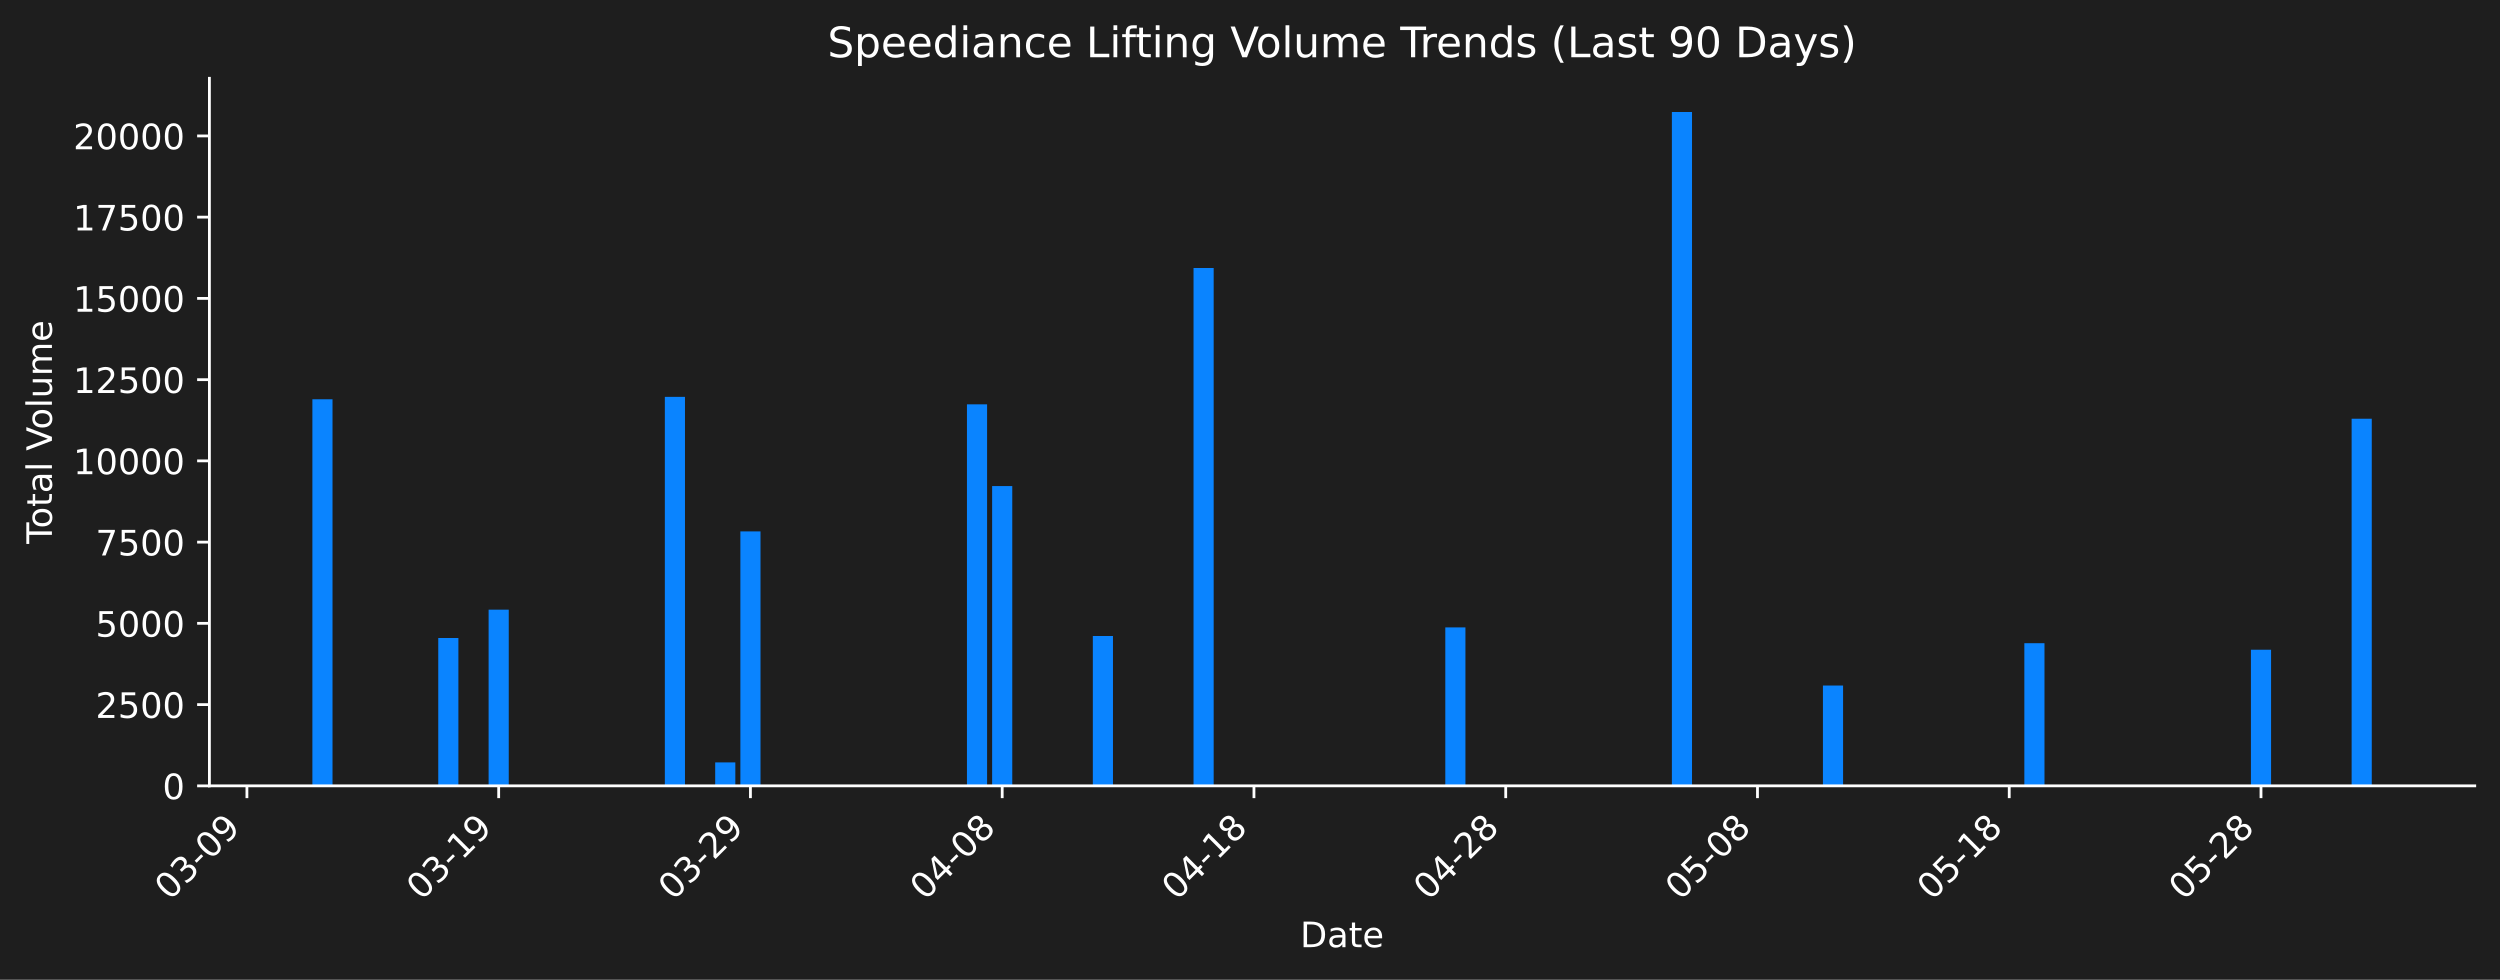
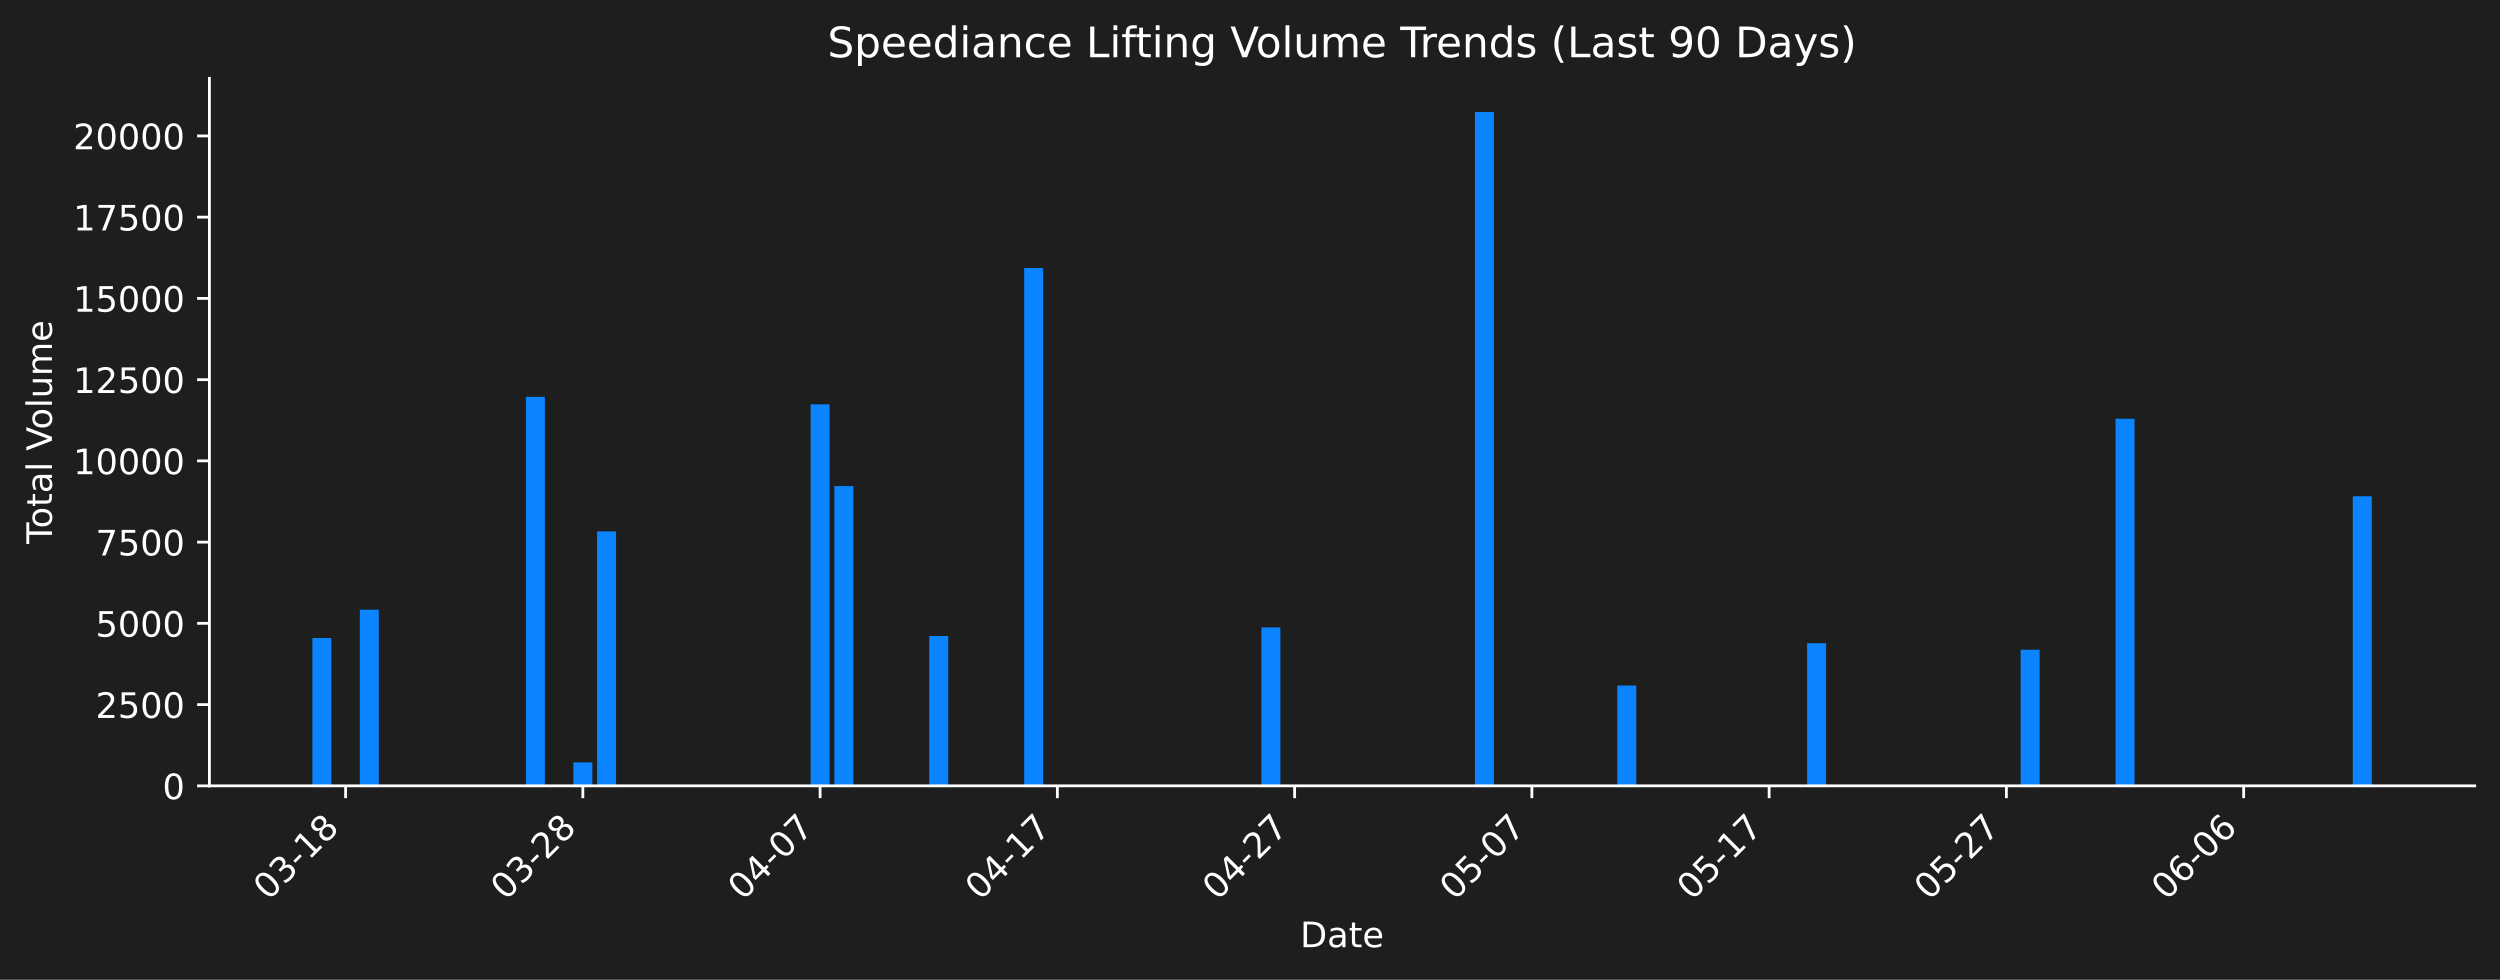
<svg xmlns="http://www.w3.org/2000/svg" xmlns:xlink="http://www.w3.org/1999/xlink" width="712.621pt" height="279.271pt" viewBox="0 0 712.621 279.271" version="1.1">
  <defs>
    <style type="text/css">*{stroke-linejoin: round; stroke-linecap: butt}</style>
  </defs>
  <g id="figure_1">
    <g id="patch_1">
      <path d="M 0 279.271  L 712.621 279.271  L 712.621 0  L 0 0  z " style="fill: #1e1e1e" />
    </g>
    <g id="axes_1">
      <g id="patch_2">
        <path d="M 59.691 224.002  L 705.421 224.002  L 705.421 22.318  L 59.691 22.318  L 59.691 224.002  z " style="fill: none" />
      </g>
      <g id="patch_3">
-         <path d="M 89.042 224.002  L 94.783 224.002  L 94.783 113.801  L 89.042 113.801  z " clip-path="url(#p761b91a34f)" style="fill: #0a84ff" />
+         <path d="M 89.042 224.002  L 94.452 224.002  L 94.452 181.856  L 89.042 181.856  z " clip-path="url(#pe06ce2c1d7)" style="fill: #0a84ff" />
      </g>
      <g id="patch_4">
-         <path d="M 124.924 224.002  L 130.665 224.002  L 130.665 181.856  L 124.924 181.856  z " clip-path="url(#p761b91a34f)" style="fill: #0a84ff" />
+         <path d="M 102.568 224.002  L 107.978 224.002  L 107.978 173.788  L 102.568 173.788  z " clip-path="url(#pe06ce2c1d7)" style="fill: #0a84ff" />
      </g>
      <g id="patch_5">
-         <path d="M 139.277 224.002  L 145.018 224.002  L 145.018 173.788  L 139.277 173.788  z " clip-path="url(#p761b91a34f)" style="fill: #0a84ff" />
+         <path d="M 149.909 224.002  L 155.319 224.002  L 155.319 113.125  L 149.909 113.125  z " clip-path="url(#pe06ce2c1d7)" style="fill: #0a84ff" />
      </g>
      <g id="patch_6">
-         <path d="M 189.511 224.002  L 195.252 224.002  L 195.252 113.125  L 189.511 113.125  z " clip-path="url(#p761b91a34f)" style="fill: #0a84ff" />
+         <path d="M 163.435 224.002  L 168.845 224.002  L 168.845 217.314  L 163.435 217.314  z " clip-path="url(#pe06ce2c1d7)" style="fill: #0a84ff" />
      </g>
      <g id="patch_7">
-         <path d="M 203.864 224.002  L 209.605 224.002  L 209.605 217.314  L 203.864 217.314  z " clip-path="url(#p761b91a34f)" style="fill: #0a84ff" />
+         <path d="M 170.198 224.002  L 175.608 224.002  L 175.608 151.474  L 170.198 151.474  z " clip-path="url(#pe06ce2c1d7)" style="fill: #0a84ff" />
      </g>
      <g id="patch_8">
-         <path d="M 211.04 224.002  L 216.781 224.002  L 216.781 151.474  L 211.04 151.474  z " clip-path="url(#p761b91a34f)" style="fill: #0a84ff" />
+         <path d="M 231.065 224.002  L 236.475 224.002  L 236.475 115.247  L 231.065 115.247  z " clip-path="url(#pe06ce2c1d7)" style="fill: #0a84ff" />
      </g>
      <g id="patch_9">
-         <path d="M 275.628 224.002  L 281.369 224.002  L 281.369 115.247  L 275.628 115.247  z " clip-path="url(#p761b91a34f)" style="fill: #0a84ff" />
+         <path d="M 237.828 224.002  L 243.238 224.002  L 243.238 138.561  L 237.828 138.561  z " clip-path="url(#pe06ce2c1d7)" style="fill: #0a84ff" />
      </g>
      <g id="patch_10">
-         <path d="M 282.804 224.002  L 288.545 224.002  L 288.545 138.561  L 282.804 138.561  z " clip-path="url(#p761b91a34f)" style="fill: #0a84ff" />
+         <path d="M 264.88 224.002  L 270.29 224.002  L 270.29 181.3  L 264.88 181.3  z " clip-path="url(#pe06ce2c1d7)" style="fill: #0a84ff" />
      </g>
      <g id="patch_11">
-         <path d="M 311.51 224.002  L 317.251 224.002  L 317.251 181.3  L 311.51 181.3  z " clip-path="url(#p761b91a34f)" style="fill: #0a84ff" />
+         <path d="M 291.932 224.002  L 297.342 224.002  L 297.342 76.398  L 291.932 76.398  z " clip-path="url(#pe06ce2c1d7)" style="fill: #0a84ff" />
      </g>
      <g id="patch_12">
-         <path d="M 340.215 224.002  L 345.956 224.002  L 345.956 76.398  L 340.215 76.398  z " clip-path="url(#p761b91a34f)" style="fill: #0a84ff" />
+         <path d="M 359.561 224.002  L 364.972 224.002  L 364.972 178.832  L 359.561 178.832  z " clip-path="url(#pe06ce2c1d7)" style="fill: #0a84ff" />
      </g>
      <g id="patch_13">
-         <path d="M 411.979 224.002  L 417.72 224.002  L 417.72 178.832  L 411.979 178.832  z " clip-path="url(#p761b91a34f)" style="fill: #0a84ff" />
+         <path d="M 373.087 224.002  L 378.498 224.002  L 378.498 224.002  L 373.087 224.002  z " clip-path="url(#pe06ce2c1d7)" style="fill: #0a84ff" />
      </g>
      <g id="patch_14">
-         <path d="M 426.331 224.002  L 432.073 224.002  L 432.073 224.002  L 426.331 224.002  z " clip-path="url(#p761b91a34f)" style="fill: #0a84ff" />
+         <path d="M 420.428 224.002  L 425.839 224.002  L 425.839 31.922  L 420.428 31.922  z " clip-path="url(#pe06ce2c1d7)" style="fill: #0a84ff" />
      </g>
      <g id="patch_15">
-         <path d="M 476.566 224.002  L 482.307 224.002  L 482.307 31.922  L 476.566 31.922  z " clip-path="url(#p761b91a34f)" style="fill: #0a84ff" />
+         <path d="M 461.006 224.002  L 466.417 224.002  L 466.417 195.408  L 461.006 195.408  z " clip-path="url(#pe06ce2c1d7)" style="fill: #0a84ff" />
      </g>
      <g id="patch_16">
-         <path d="M 519.624 224.002  L 525.365 224.002  L 525.365 195.408  L 519.624 195.408  z " clip-path="url(#p761b91a34f)" style="fill: #0a84ff" />
+         <path d="M 515.11 224.002  L 520.521 224.002  L 520.521 183.343  L 515.11 183.343  z " clip-path="url(#pe06ce2c1d7)" style="fill: #0a84ff" />
      </g>
      <g id="patch_17">
-         <path d="M 577.035 224.002  L 582.776 224.002  L 582.776 183.343  L 577.035 183.343  z " clip-path="url(#p761b91a34f)" style="fill: #0a84ff" />
+         <path d="M 575.977 224.002  L 581.387 224.002  L 581.387 185.209  L 575.977 185.209  z " clip-path="url(#pe06ce2c1d7)" style="fill: #0a84ff" />
      </g>
      <g id="patch_18">
-         <path d="M 641.623 224.002  L 647.364 224.002  L 647.364 185.209  L 641.623 185.209  z " clip-path="url(#p761b91a34f)" style="fill: #0a84ff" />
+         <path d="M 603.029 224.002  L 608.439 224.002  L 608.439 119.359  L 603.029 119.359  z " clip-path="url(#pe06ce2c1d7)" style="fill: #0a84ff" />
      </g>
      <g id="patch_19">
-         <path d="M 670.328 224.002  L 676.069 224.002  L 676.069 119.359  L 670.328 119.359  z " clip-path="url(#p761b91a34f)" style="fill: #0a84ff" />
+         <path d="M 670.659 224.002  L 676.069 224.002  L 676.069 141.465  L 670.659 141.465  z " clip-path="url(#pe06ce2c1d7)" style="fill: #0a84ff" />
      </g>
      <g id="matplotlib.axis_1">
        <g id="xtick_1">
          <g id="line2d_1">
            <defs>
-               <path id="mb09eae7012" d="M 0 0  L 0 3.5  " style="stroke: #ffffff; stroke-width: 0.8" />
+               <path id="m38451120e4" d="M 0 0  L 0 3.5  " style="stroke: #ffffff; stroke-width: 0.8" />
            </defs>
            <g>
-               <use xlink:href="#mb09eae7012" x="70.383" y="224.002" style="fill: #ffffff; stroke: #ffffff; stroke-width: 0.8" />
+               <use xlink:href="#m38451120e4" x="98.51" y="224.002" style="fill: #ffffff; stroke: #ffffff; stroke-width: 0.8" />
            </g>
          </g>
          <g id="text_1">
-             <g style="fill: #ffffff" transform="translate(48.36588 256.9221) rotate(-45) scale(0.1 -0.1)">
+             <g style="fill: #ffffff" transform="translate(76.49263 256.9221) rotate(-45) scale(0.1 -0.1)">
              <defs>
                <path id="DejaVuSans-30" d="M 2034 4250  Q 1547 4250 1301 3770  Q 1056 3291 1056 2328  Q 1056 1369 1301 889  Q 1547 409 2034 409  Q 2525 409 2770 889  Q 3016 1369 3016 2328  Q 3016 3291 2770 3770  Q 2525 4250 2034 4250  z M 2034 4750  Q 2819 4750 3233 4129  Q 3647 3509 3647 2328  Q 3647 1150 3233 529  Q 2819 -91 2034 -91  Q 1250 -91 836 529  Q 422 1150 422 2328  Q 422 3509 836 4129  Q 1250 4750 2034 4750  z " transform="scale(0.015625)" />
                <path id="DejaVuSans-33" d="M 2597 2516  Q 3050 2419 3304 2112  Q 3559 1806 3559 1356  Q 3559 666 3084 287  Q 2609 -91 1734 -91  Q 1441 -91 1130 -33  Q 819 25 488 141  L 488 750  Q 750 597 1062 519  Q 1375 441 1716 441  Q 2309 441 2620 675  Q 2931 909 2931 1356  Q 2931 1769 2642 2001  Q 2353 2234 1838 2234  L 1294 2234  L 1294 2753  L 1863 2753  Q 2328 2753 2575 2939  Q 2822 3125 2822 3475  Q 2822 3834 2567 4026  Q 2313 4219 1838 4219  Q 1578 4219 1281 4162  Q 984 4106 628 3988  L 628 4550  Q 988 4650 1302 4700  Q 1616 4750 1894 4750  Q 2613 4750 3031 4423  Q 3450 4097 3450 3541  Q 3450 3153 3228 2886  Q 3006 2619 2597 2516  z " transform="scale(0.015625)" />
                <path id="DejaVuSans-2d" d="M 313 2009  L 1997 2009  L 1997 1497  L 313 1497  L 313 2009  z " transform="scale(0.015625)" />
-                 <path id="DejaVuSans-39" d="M 703 97  L 703 672  Q 941 559 1184 500  Q 1428 441 1663 441  Q 2288 441 2617 861  Q 2947 1281 2994 2138  Q 2813 1869 2534 1725  Q 2256 1581 1919 1581  Q 1219 1581 811 2004  Q 403 2428 403 3163  Q 403 3881 828 4315  Q 1253 4750 1959 4750  Q 2769 4750 3195 4129  Q 3622 3509 3622 2328  Q 3622 1225 3098 567  Q 2575 -91 1691 -91  Q 1453 -91 1209 -44  Q 966 3 703 97  z M 1959 2075  Q 2384 2075 2632 2365  Q 2881 2656 2881 3163  Q 2881 3666 2632 3958  Q 2384 4250 1959 4250  Q 1534 4250 1286 3958  Q 1038 3666 1038 3163  Q 1038 2656 1286 2365  Q 1534 2075 1959 2075  z " transform="scale(0.015625)" />
+                 <path id="DejaVuSans-31" d="M 794 531  L 1825 531  L 1825 4091  L 703 3866  L 703 4441  L 1819 4666  L 2450 4666  L 2450 531  L 3481 531  L 3481 0  L 794 0  L 794 531  z " transform="scale(0.015625)" />
+                 <path id="DejaVuSans-38" d="M 2034 2216  Q 1584 2216 1326 1975  Q 1069 1734 1069 1313  Q 1069 891 1326 650  Q 1584 409 2034 409  Q 2484 409 2743 651  Q 3003 894 3003 1313  Q 3003 1734 2745 1975  Q 2488 2216 2034 2216  z M 1403 2484  Q 997 2584 770 2862  Q 544 3141 544 3541  Q 544 4100 942 4425  Q 1341 4750 2034 4750  Q 2731 4750 3128 4425  Q 3525 4100 3525 3541  Q 3525 3141 3298 2862  Q 3072 2584 2669 2484  Q 3125 2378 3379 2068  Q 3634 1759 3634 1313  Q 3634 634 3220 271  Q 2806 -91 2034 -91  Q 1263 -91 848 271  Q 434 634 434 1313  Q 434 1759 690 2068  Q 947 2378 1403 2484  z M 1172 3481  Q 1172 3119 1398 2916  Q 1625 2713 2034 2713  Q 2441 2713 2670 2916  Q 2900 3119 2900 3481  Q 2900 3844 2670 4047  Q 2441 4250 2034 4250  Q 1625 4250 1398 4047  Q 1172 3844 1172 3481  z " transform="scale(0.015625)" />
              </defs>
              <use xlink:href="#DejaVuSans-30" />
              <use xlink:href="#DejaVuSans-33" transform="translate(63.62305 0)" />
              <use xlink:href="#DejaVuSans-2d" transform="translate(127.2461 0)" />
-               <use xlink:href="#DejaVuSans-30" transform="translate(163.3301 0)" />
-               <use xlink:href="#DejaVuSans-39" transform="translate(226.9531 0)" />
+               <use xlink:href="#DejaVuSans-31" transform="translate(163.3301 0)" />
+               <use xlink:href="#DejaVuSans-38" transform="translate(226.9531 0)" />
            </g>
          </g>
        </g>
        <g id="xtick_2">
          <g id="line2d_2">
            <g>
-               <use xlink:href="#mb09eae7012" x="142.147" y="224.002" style="fill: #ffffff; stroke: #ffffff; stroke-width: 0.8" />
+               <use xlink:href="#m38451120e4" x="166.14" y="224.002" style="fill: #ffffff; stroke: #ffffff; stroke-width: 0.8" />
            </g>
          </g>
          <g id="text_2">
-             <g style="fill: #ffffff" transform="translate(120.1296 256.9221) rotate(-45) scale(0.1 -0.1)">
-               <defs>
-                 <path id="DejaVuSans-31" d="M 794 531  L 1825 531  L 1825 4091  L 703 3866  L 703 4441  L 1819 4666  L 2450 4666  L 2450 531  L 3481 531  L 3481 0  L 794 0  L 794 531  z " transform="scale(0.015625)" />
-               </defs>
-               <use xlink:href="#DejaVuSans-30" />
-               <use xlink:href="#DejaVuSans-33" transform="translate(63.62305 0)" />
-               <use xlink:href="#DejaVuSans-2d" transform="translate(127.2461 0)" />
-               <use xlink:href="#DejaVuSans-31" transform="translate(163.3301 0)" />
-               <use xlink:href="#DejaVuSans-39" transform="translate(226.9531 0)" />
-             </g>
-           </g>
-         </g>
-         <g id="xtick_3">
-           <g id="line2d_3">
-             <g>
-               <use xlink:href="#mb09eae7012" x="213.911" y="224.002" style="fill: #ffffff; stroke: #ffffff; stroke-width: 0.8" />
-             </g>
-           </g>
-           <g id="text_3">
-             <g style="fill: #ffffff" transform="translate(191.8933 256.9221) rotate(-45) scale(0.1 -0.1)">
+             <g style="fill: #ffffff" transform="translate(144.1225 256.9221) rotate(-45) scale(0.1 -0.1)">
              <defs>
                <path id="DejaVuSans-32" d="M 1228 531  L 3431 531  L 3431 0  L 469 0  L 469 531  Q 828 903 1448 1529  Q 2069 2156 2228 2338  Q 2531 2678 2651 2914  Q 2772 3150 2772 3378  Q 2772 3750 2511 3984  Q 2250 4219 1831 4219  Q 1534 4219 1204 4116  Q 875 4013 500 3803  L 500 4441  Q 881 4594 1212 4672  Q 1544 4750 1819 4750  Q 2544 4750 2975 4387  Q 3406 4025 3406 3419  Q 3406 3131 3298 2873  Q 3191 2616 2906 2266  Q 2828 2175 2409 1742  Q 1991 1309 1228 531  z " transform="scale(0.015625)" />
              </defs>
              <use xlink:href="#DejaVuSans-30" />
              <use xlink:href="#DejaVuSans-33" transform="translate(63.62305 0)" />
              <use xlink:href="#DejaVuSans-2d" transform="translate(127.2461 0)" />
              <use xlink:href="#DejaVuSans-32" transform="translate(163.3301 0)" />
-               <use xlink:href="#DejaVuSans-39" transform="translate(226.9531 0)" />
+               <use xlink:href="#DejaVuSans-38" transform="translate(226.9531 0)" />
+             </g>
+           </g>
+         </g>
+         <g id="xtick_3">
+           <g id="line2d_3">
+             <g>
+               <use xlink:href="#m38451120e4" x="233.77" y="224.002" style="fill: #ffffff; stroke: #ffffff; stroke-width: 0.8" />
+             </g>
+           </g>
+           <g id="text_3">
+             <g style="fill: #ffffff" transform="translate(211.7524 256.9221) rotate(-45) scale(0.1 -0.1)">
+               <defs>
+                 <path id="DejaVuSans-34" d="M 2419 4116  L 825 1625  L 2419 1625  L 2419 4116  z M 2253 4666  L 3047 4666  L 3047 1625  L 3713 1625  L 3713 1100  L 3047 1100  L 3047 0  L 2419 0  L 2419 1100  L 313 1100  L 313 1709  L 2253 4666  z " transform="scale(0.015625)" />
+                 <path id="DejaVuSans-37" d="M 525 4666  L 3525 4666  L 3525 4397  L 1831 0  L 1172 0  L 2766 4134  L 525 4134  L 525 4666  z " transform="scale(0.015625)" />
+               </defs>
+               <use xlink:href="#DejaVuSans-30" />
+               <use xlink:href="#DejaVuSans-34" transform="translate(63.62305 0)" />
+               <use xlink:href="#DejaVuSans-2d" transform="translate(127.2461 0)" />
+               <use xlink:href="#DejaVuSans-30" transform="translate(163.3301 0)" />
+               <use xlink:href="#DejaVuSans-37" transform="translate(226.9531 0)" />
            </g>
          </g>
        </g>
        <g id="xtick_4">
          <g id="line2d_4">
            <g>
-               <use xlink:href="#mb09eae7012" x="285.675" y="224.002" style="fill: #ffffff; stroke: #ffffff; stroke-width: 0.8" />
+               <use xlink:href="#m38451120e4" x="301.4" y="224.002" style="fill: #ffffff; stroke: #ffffff; stroke-width: 0.8" />
            </g>
          </g>
          <g id="text_4">
-             <g style="fill: #ffffff" transform="translate(263.6571 256.9221) rotate(-45) scale(0.1 -0.1)">
-               <defs>
-                 <path id="DejaVuSans-34" d="M 2419 4116  L 825 1625  L 2419 1625  L 2419 4116  z M 2253 4666  L 3047 4666  L 3047 1625  L 3713 1625  L 3713 1100  L 3047 1100  L 3047 0  L 2419 0  L 2419 1100  L 313 1100  L 313 1709  L 2253 4666  z " transform="scale(0.015625)" />
-                 <path id="DejaVuSans-38" d="M 2034 2216  Q 1584 2216 1326 1975  Q 1069 1734 1069 1313  Q 1069 891 1326 650  Q 1584 409 2034 409  Q 2484 409 2743 651  Q 3003 894 3003 1313  Q 3003 1734 2745 1975  Q 2488 2216 2034 2216  z M 1403 2484  Q 997 2584 770 2862  Q 544 3141 544 3541  Q 544 4100 942 4425  Q 1341 4750 2034 4750  Q 2731 4750 3128 4425  Q 3525 4100 3525 3541  Q 3525 3141 3298 2862  Q 3072 2584 2669 2484  Q 3125 2378 3379 2068  Q 3634 1759 3634 1313  Q 3634 634 3220 271  Q 2806 -91 2034 -91  Q 1263 -91 848 271  Q 434 634 434 1313  Q 434 1759 690 2068  Q 947 2378 1403 2484  z M 1172 3481  Q 1172 3119 1398 2916  Q 1625 2713 2034 2713  Q 2441 2713 2670 2916  Q 2900 3119 2900 3481  Q 2900 3844 2670 4047  Q 2441 4250 2034 4250  Q 1625 4250 1398 4047  Q 1172 3844 1172 3481  z " transform="scale(0.015625)" />
-               </defs>
+             <g style="fill: #ffffff" transform="translate(279.3822 256.9221) rotate(-45) scale(0.1 -0.1)">
              <use xlink:href="#DejaVuSans-30" />
              <use xlink:href="#DejaVuSans-34" transform="translate(63.62305 0)" />
              <use xlink:href="#DejaVuSans-2d" transform="translate(127.2461 0)" />
-               <use xlink:href="#DejaVuSans-30" transform="translate(163.3301 0)" />
-               <use xlink:href="#DejaVuSans-38" transform="translate(226.9531 0)" />
+               <use xlink:href="#DejaVuSans-31" transform="translate(163.3301 0)" />
+               <use xlink:href="#DejaVuSans-37" transform="translate(226.9531 0)" />
            </g>
          </g>
        </g>
        <g id="xtick_5">
          <g id="line2d_5">
            <g>
-               <use xlink:href="#mb09eae7012" x="357.438" y="224.002" style="fill: #ffffff; stroke: #ffffff; stroke-width: 0.8" />
+               <use xlink:href="#m38451120e4" x="369.03" y="224.002" style="fill: #ffffff; stroke: #ffffff; stroke-width: 0.8" />
            </g>
          </g>
          <g id="text_5">
-             <g style="fill: #ffffff" transform="translate(335.4208 256.9221) rotate(-45) scale(0.1 -0.1)">
+             <g style="fill: #ffffff" transform="translate(347.0121 256.9221) rotate(-45) scale(0.1 -0.1)">
              <use xlink:href="#DejaVuSans-30" />
              <use xlink:href="#DejaVuSans-34" transform="translate(63.62305 0)" />
              <use xlink:href="#DejaVuSans-2d" transform="translate(127.2461 0)" />
-               <use xlink:href="#DejaVuSans-31" transform="translate(163.3301 0)" />
-               <use xlink:href="#DejaVuSans-38" transform="translate(226.9531 0)" />
+               <use xlink:href="#DejaVuSans-32" transform="translate(163.3301 0)" />
+               <use xlink:href="#DejaVuSans-37" transform="translate(226.9531 0)" />
            </g>
          </g>
        </g>
        <g id="xtick_6">
          <g id="line2d_6">
            <g>
-               <use xlink:href="#mb09eae7012" x="429.202" y="224.002" style="fill: #ffffff; stroke: #ffffff; stroke-width: 0.8" />
+               <use xlink:href="#m38451120e4" x="436.66" y="224.002" style="fill: #ffffff; stroke: #ffffff; stroke-width: 0.8" />
            </g>
          </g>
          <g id="text_6">
-             <g style="fill: #ffffff" transform="translate(407.1845 256.9221) rotate(-45) scale(0.1 -0.1)">
-               <use xlink:href="#DejaVuSans-30" />
-               <use xlink:href="#DejaVuSans-34" transform="translate(63.62305 0)" />
-               <use xlink:href="#DejaVuSans-2d" transform="translate(127.2461 0)" />
-               <use xlink:href="#DejaVuSans-32" transform="translate(163.3301 0)" />
-               <use xlink:href="#DejaVuSans-38" transform="translate(226.9531 0)" />
-             </g>
-           </g>
-         </g>
-         <g id="xtick_7">
-           <g id="line2d_7">
-             <g>
-               <use xlink:href="#mb09eae7012" x="500.966" y="224.002" style="fill: #ffffff; stroke: #ffffff; stroke-width: 0.8" />
-             </g>
-           </g>
-           <g id="text_7">
-             <g style="fill: #ffffff" transform="translate(478.9482 256.9221) rotate(-45) scale(0.1 -0.1)">
+             <g style="fill: #ffffff" transform="translate(414.642 256.9221) rotate(-45) scale(0.1 -0.1)">
              <defs>
                <path id="DejaVuSans-35" d="M 691 4666  L 3169 4666  L 3169 4134  L 1269 4134  L 1269 2991  Q 1406 3038 1543 3061  Q 1681 3084 1819 3084  Q 2600 3084 3056 2656  Q 3513 2228 3513 1497  Q 3513 744 3044 326  Q 2575 -91 1722 -91  Q 1428 -91 1123 -41  Q 819 9 494 109  L 494 744  Q 775 591 1075 516  Q 1375 441 1709 441  Q 2250 441 2565 725  Q 2881 1009 2881 1497  Q 2881 1984 2565 2268  Q 2250 2553 1709 2553  Q 1456 2553 1204 2497  Q 953 2441 691 2322  L 691 4666  z " transform="scale(0.015625)" />
              </defs>
              <use xlink:href="#DejaVuSans-30" />
              <use xlink:href="#DejaVuSans-35" transform="translate(63.62305 0)" />
              <use xlink:href="#DejaVuSans-2d" transform="translate(127.2461 0)" />
              <use xlink:href="#DejaVuSans-30" transform="translate(163.3301 0)" />
-               <use xlink:href="#DejaVuSans-38" transform="translate(226.9531 0)" />
+               <use xlink:href="#DejaVuSans-37" transform="translate(226.9531 0)" />
+             </g>
+           </g>
+         </g>
+         <g id="xtick_7">
+           <g id="line2d_7">
+             <g>
+               <use xlink:href="#m38451120e4" x="504.289" y="224.002" style="fill: #ffffff; stroke: #ffffff; stroke-width: 0.8" />
+             </g>
+           </g>
+           <g id="text_7">
+             <g style="fill: #ffffff" transform="translate(482.2719 256.9221) rotate(-45) scale(0.1 -0.1)">
+               <use xlink:href="#DejaVuSans-30" />
+               <use xlink:href="#DejaVuSans-35" transform="translate(63.62305 0)" />
+               <use xlink:href="#DejaVuSans-2d" transform="translate(127.2461 0)" />
+               <use xlink:href="#DejaVuSans-31" transform="translate(163.3301 0)" />
+               <use xlink:href="#DejaVuSans-37" transform="translate(226.9531 0)" />
            </g>
          </g>
        </g>
        <g id="xtick_8">
          <g id="line2d_8">
            <g>
-               <use xlink:href="#mb09eae7012" x="572.729" y="224.002" style="fill: #ffffff; stroke: #ffffff; stroke-width: 0.8" />
+               <use xlink:href="#m38451120e4" x="571.919" y="224.002" style="fill: #ffffff; stroke: #ffffff; stroke-width: 0.8" />
            </g>
          </g>
          <g id="text_8">
-             <g style="fill: #ffffff" transform="translate(550.712 256.9221) rotate(-45) scale(0.1 -0.1)">
-               <use xlink:href="#DejaVuSans-30" />
-               <use xlink:href="#DejaVuSans-35" transform="translate(63.62305 0)" />
-               <use xlink:href="#DejaVuSans-2d" transform="translate(127.2461 0)" />
-               <use xlink:href="#DejaVuSans-31" transform="translate(163.3301 0)" />
-               <use xlink:href="#DejaVuSans-38" transform="translate(226.9531 0)" />
+             <g style="fill: #ffffff" transform="translate(549.9017 256.9221) rotate(-45) scale(0.1 -0.1)">
+               <use xlink:href="#DejaVuSans-30" />
+               <use xlink:href="#DejaVuSans-35" transform="translate(63.62305 0)" />
+               <use xlink:href="#DejaVuSans-2d" transform="translate(127.2461 0)" />
+               <use xlink:href="#DejaVuSans-32" transform="translate(163.3301 0)" />
+               <use xlink:href="#DejaVuSans-37" transform="translate(226.9531 0)" />
            </g>
          </g>
        </g>
        <g id="xtick_9">
          <g id="line2d_9">
            <g>
-               <use xlink:href="#mb09eae7012" x="644.493" y="224.002" style="fill: #ffffff; stroke: #ffffff; stroke-width: 0.8" />
+               <use xlink:href="#m38451120e4" x="639.549" y="224.002" style="fill: #ffffff; stroke: #ffffff; stroke-width: 0.8" />
            </g>
          </g>
          <g id="text_9">
-             <g style="fill: #ffffff" transform="translate(622.4757 256.9221) rotate(-45) scale(0.1 -0.1)">
-               <use xlink:href="#DejaVuSans-30" />
-               <use xlink:href="#DejaVuSans-35" transform="translate(63.62305 0)" />
-               <use xlink:href="#DejaVuSans-2d" transform="translate(127.2461 0)" />
-               <use xlink:href="#DejaVuSans-32" transform="translate(163.3301 0)" />
-               <use xlink:href="#DejaVuSans-38" transform="translate(226.9531 0)" />
+             <g style="fill: #ffffff" transform="translate(617.5316 256.9221) rotate(-45) scale(0.1 -0.1)">
+               <defs>
+                 <path id="DejaVuSans-36" d="M 2113 2584  Q 1688 2584 1439 2293  Q 1191 2003 1191 1497  Q 1191 994 1439 701  Q 1688 409 2113 409  Q 2538 409 2786 701  Q 3034 994 3034 1497  Q 3034 2003 2786 2293  Q 2538 2584 2113 2584  z M 3366 4563  L 3366 3988  Q 3128 4100 2886 4159  Q 2644 4219 2406 4219  Q 1781 4219 1451 3797  Q 1122 3375 1075 2522  Q 1259 2794 1537 2939  Q 1816 3084 2150 3084  Q 2853 3084 3261 2657  Q 3669 2231 3669 1497  Q 3669 778 3244 343  Q 2819 -91 2113 -91  Q 1303 -91 875 529  Q 447 1150 447 2328  Q 447 3434 972 4092  Q 1497 4750 2381 4750  Q 2619 4750 2861 4703  Q 3103 4656 3366 4563  z " transform="scale(0.015625)" />
+               </defs>
+               <use xlink:href="#DejaVuSans-30" />
+               <use xlink:href="#DejaVuSans-36" transform="translate(63.62305 0)" />
+               <use xlink:href="#DejaVuSans-2d" transform="translate(127.2461 0)" />
+               <use xlink:href="#DejaVuSans-30" transform="translate(163.3301 0)" />
+               <use xlink:href="#DejaVuSans-36" transform="translate(226.9531 0)" />
            </g>
          </g>
        </g>
        <g id="text_10">
          <g style="fill: #ffffff" transform="translate(370.6048 269.9911) scale(0.1 -0.1)">
            <defs>
              <path id="DejaVuSans-44" d="M 1259 4147  L 1259 519  L 2022 519  Q 2988 519 3436 956  Q 3884 1394 3884 2338  Q 3884 3275 3436 3711  Q 2988 4147 2022 4147  L 1259 4147  z M 628 4666  L 1925 4666  Q 3281 4666 3915 4102  Q 4550 3538 4550 2338  Q 4550 1131 3912 565  Q 3275 0 1925 0  L 628 0  L 628 4666  z " transform="scale(0.015625)" />
              <path id="DejaVuSans-61" d="M 2194 1759  Q 1497 1759 1228 1600  Q 959 1441 959 1056  Q 959 750 1161 570  Q 1363 391 1709 391  Q 2188 391 2477 730  Q 2766 1069 2766 1631  L 2766 1759  L 2194 1759  z M 3341 1997  L 3341 0  L 2766 0  L 2766 531  Q 2569 213 2275 61  Q 1981 -91 1556 -91  Q 1019 -91 701 211  Q 384 513 384 1019  Q 384 1609 779 1909  Q 1175 2209 1959 2209  L 2766 2209  L 2766 2266  Q 2766 2663 2505 2880  Q 2244 3097 1772 3097  Q 1472 3097 1187 3025  Q 903 2953 641 2809  L 641 3341  Q 956 3463 1253 3523  Q 1550 3584 1831 3584  Q 2591 3584 2966 3190  Q 3341 2797 3341 1997  z " transform="scale(0.015625)" />
              <path id="DejaVuSans-74" d="M 1172 4494  L 1172 3500  L 2356 3500  L 2356 3053  L 1172 3053  L 1172 1153  Q 1172 725 1289 603  Q 1406 481 1766 481  L 2356 481  L 2356 0  L 1766 0  Q 1100 0 847 248  Q 594 497 594 1153  L 594 3053  L 172 3053  L 172 3500  L 594 3500  L 594 4494  L 1172 4494  z " transform="scale(0.015625)" />
              <path id="DejaVuSans-65" d="M 3597 1894  L 3597 1613  L 953 1613  Q 991 1019 1311 708  Q 1631 397 2203 397  Q 2534 397 2845 478  Q 3156 559 3463 722  L 3463 178  Q 3153 47 2828 -22  Q 2503 -91 2169 -91  Q 1331 -91 842 396  Q 353 884 353 1716  Q 353 2575 817 3079  Q 1281 3584 2069 3584  Q 2775 3584 3186 3129  Q 3597 2675 3597 1894  z M 3022 2063  Q 3016 2534 2758 2815  Q 2500 3097 2075 3097  Q 1594 3097 1305 2825  Q 1016 2553 972 2059  L 3022 2063  z " transform="scale(0.015625)" />
            </defs>
            <use xlink:href="#DejaVuSans-44" />
            <use xlink:href="#DejaVuSans-61" transform="translate(77.00195 0)" />
            <use xlink:href="#DejaVuSans-74" transform="translate(138.2812 0)" />
            <use xlink:href="#DejaVuSans-65" transform="translate(177.4902 0)" />
          </g>
        </g>
      </g>
      <g id="matplotlib.axis_2">
        <g id="ytick_1">
          <g id="line2d_10">
            <defs>
-               <path id="m714f8e73b3" d="M 0 0  L -3.5 0  " style="stroke: #ffffff; stroke-width: 0.8" />
+               <path id="md38d824cdd" d="M 0 0  L -3.5 0  " style="stroke: #ffffff; stroke-width: 0.8" />
            </defs>
            <g>
-               <use xlink:href="#m714f8e73b3" x="59.691" y="224.002" style="fill: #ffffff; stroke: #ffffff; stroke-width: 0.8" />
+               <use xlink:href="#md38d824cdd" x="59.691" y="224.002" style="fill: #ffffff; stroke: #ffffff; stroke-width: 0.8" />
            </g>
          </g>
          <g id="text_11">
            <g style="fill: #ffffff" transform="translate(46.32812 227.8014) scale(0.1 -0.1)">
              <use xlink:href="#DejaVuSans-30" />
            </g>
          </g>
        </g>
        <g id="ytick_2">
          <g id="line2d_11">
            <g>
-               <use xlink:href="#m714f8e73b3" x="59.691" y="200.845" style="fill: #ffffff; stroke: #ffffff; stroke-width: 0.8" />
+               <use xlink:href="#md38d824cdd" x="59.691" y="200.845" style="fill: #ffffff; stroke: #ffffff; stroke-width: 0.8" />
            </g>
          </g>
          <g id="text_12">
            <g style="fill: #ffffff" transform="translate(27.24063 204.6442) scale(0.1 -0.1)">
              <use xlink:href="#DejaVuSans-32" />
              <use xlink:href="#DejaVuSans-35" transform="translate(63.62305 0)" />
              <use xlink:href="#DejaVuSans-30" transform="translate(127.2461 0)" />
              <use xlink:href="#DejaVuSans-30" transform="translate(190.8691 0)" />
            </g>
          </g>
        </g>
        <g id="ytick_3">
          <g id="line2d_12">
            <g>
-               <use xlink:href="#m714f8e73b3" x="59.691" y="177.688" style="fill: #ffffff; stroke: #ffffff; stroke-width: 0.8" />
+               <use xlink:href="#md38d824cdd" x="59.691" y="177.688" style="fill: #ffffff; stroke: #ffffff; stroke-width: 0.8" />
            </g>
          </g>
          <g id="text_13">
            <g style="fill: #ffffff" transform="translate(27.24063 181.4869) scale(0.1 -0.1)">
              <use xlink:href="#DejaVuSans-35" />
              <use xlink:href="#DejaVuSans-30" transform="translate(63.62305 0)" />
              <use xlink:href="#DejaVuSans-30" transform="translate(127.2461 0)" />
              <use xlink:href="#DejaVuSans-30" transform="translate(190.8691 0)" />
            </g>
          </g>
        </g>
        <g id="ytick_4">
          <g id="line2d_13">
            <g>
-               <use xlink:href="#m714f8e73b3" x="59.691" y="154.53" style="fill: #ffffff; stroke: #ffffff; stroke-width: 0.8" />
+               <use xlink:href="#md38d824cdd" x="59.691" y="154.53" style="fill: #ffffff; stroke: #ffffff; stroke-width: 0.8" />
            </g>
          </g>
          <g id="text_14">
            <g style="fill: #ffffff" transform="translate(27.24063 158.3297) scale(0.1 -0.1)">
-               <defs>
-                 <path id="DejaVuSans-37" d="M 525 4666  L 3525 4666  L 3525 4397  L 1831 0  L 1172 0  L 2766 4134  L 525 4134  L 525 4666  z " transform="scale(0.015625)" />
-               </defs>
              <use xlink:href="#DejaVuSans-37" />
              <use xlink:href="#DejaVuSans-35" transform="translate(63.62305 0)" />
              <use xlink:href="#DejaVuSans-30" transform="translate(127.2461 0)" />
              <use xlink:href="#DejaVuSans-30" transform="translate(190.8691 0)" />
            </g>
          </g>
        </g>
        <g id="ytick_5">
          <g id="line2d_14">
            <g>
-               <use xlink:href="#m714f8e73b3" x="59.691" y="131.373" style="fill: #ffffff; stroke: #ffffff; stroke-width: 0.8" />
+               <use xlink:href="#md38d824cdd" x="59.691" y="131.373" style="fill: #ffffff; stroke: #ffffff; stroke-width: 0.8" />
            </g>
          </g>
          <g id="text_15">
            <g style="fill: #ffffff" transform="translate(20.87813 135.1724) scale(0.1 -0.1)">
              <use xlink:href="#DejaVuSans-31" />
              <use xlink:href="#DejaVuSans-30" transform="translate(63.62305 0)" />
              <use xlink:href="#DejaVuSans-30" transform="translate(127.2461 0)" />
              <use xlink:href="#DejaVuSans-30" transform="translate(190.8691 0)" />
              <use xlink:href="#DejaVuSans-30" transform="translate(254.4922 0)" />
            </g>
          </g>
        </g>
        <g id="ytick_6">
          <g id="line2d_15">
            <g>
-               <use xlink:href="#m714f8e73b3" x="59.691" y="108.216" style="fill: #ffffff; stroke: #ffffff; stroke-width: 0.8" />
+               <use xlink:href="#md38d824cdd" x="59.691" y="108.216" style="fill: #ffffff; stroke: #ffffff; stroke-width: 0.8" />
            </g>
          </g>
          <g id="text_16">
            <g style="fill: #ffffff" transform="translate(20.87813 112.0152) scale(0.1 -0.1)">
              <use xlink:href="#DejaVuSans-31" />
              <use xlink:href="#DejaVuSans-32" transform="translate(63.62305 0)" />
              <use xlink:href="#DejaVuSans-35" transform="translate(127.2461 0)" />
              <use xlink:href="#DejaVuSans-30" transform="translate(190.8691 0)" />
              <use xlink:href="#DejaVuSans-30" transform="translate(254.4922 0)" />
            </g>
          </g>
        </g>
        <g id="ytick_7">
          <g id="line2d_16">
            <g>
-               <use xlink:href="#m714f8e73b3" x="59.691" y="85.059" style="fill: #ffffff; stroke: #ffffff; stroke-width: 0.8" />
+               <use xlink:href="#md38d824cdd" x="59.691" y="85.059" style="fill: #ffffff; stroke: #ffffff; stroke-width: 0.8" />
            </g>
          </g>
          <g id="text_17">
            <g style="fill: #ffffff" transform="translate(20.87813 88.85795) scale(0.1 -0.1)">
              <use xlink:href="#DejaVuSans-31" />
              <use xlink:href="#DejaVuSans-35" transform="translate(63.62305 0)" />
              <use xlink:href="#DejaVuSans-30" transform="translate(127.2461 0)" />
              <use xlink:href="#DejaVuSans-30" transform="translate(190.8691 0)" />
              <use xlink:href="#DejaVuSans-30" transform="translate(254.4922 0)" />
            </g>
          </g>
        </g>
        <g id="ytick_8">
          <g id="line2d_17">
            <g>
-               <use xlink:href="#m714f8e73b3" x="59.691" y="61.901" style="fill: #ffffff; stroke: #ffffff; stroke-width: 0.8" />
+               <use xlink:href="#md38d824cdd" x="59.691" y="61.901" style="fill: #ffffff; stroke: #ffffff; stroke-width: 0.8" />
            </g>
          </g>
          <g id="text_18">
            <g style="fill: #ffffff" transform="translate(20.87813 65.70071) scale(0.1 -0.1)">
              <use xlink:href="#DejaVuSans-31" />
              <use xlink:href="#DejaVuSans-37" transform="translate(63.62305 0)" />
              <use xlink:href="#DejaVuSans-35" transform="translate(127.2461 0)" />
              <use xlink:href="#DejaVuSans-30" transform="translate(190.8691 0)" />
              <use xlink:href="#DejaVuSans-30" transform="translate(254.4922 0)" />
            </g>
          </g>
        </g>
        <g id="ytick_9">
          <g id="line2d_18">
            <g>
-               <use xlink:href="#m714f8e73b3" x="59.691" y="38.744" style="fill: #ffffff; stroke: #ffffff; stroke-width: 0.8" />
+               <use xlink:href="#md38d824cdd" x="59.691" y="38.744" style="fill: #ffffff; stroke: #ffffff; stroke-width: 0.8" />
            </g>
          </g>
          <g id="text_19">
            <g style="fill: #ffffff" transform="translate(20.87813 42.54347) scale(0.1 -0.1)">
              <use xlink:href="#DejaVuSans-32" />
              <use xlink:href="#DejaVuSans-30" transform="translate(63.62305 0)" />
              <use xlink:href="#DejaVuSans-30" transform="translate(127.2461 0)" />
              <use xlink:href="#DejaVuSans-30" transform="translate(190.8691 0)" />
              <use xlink:href="#DejaVuSans-30" transform="translate(254.4922 0)" />
            </g>
          </g>
        </g>
        <g id="text_20">
          <g style="fill: #ffffff" transform="translate(14.79844 155.0226) rotate(-90) scale(0.1 -0.1)">
            <defs>
              <path id="DejaVuSans-54" d="M -19 4666  L 3928 4666  L 3928 4134  L 2272 4134  L 2272 0  L 1638 0  L 1638 4134  L -19 4134  L -19 4666  z " transform="scale(0.015625)" />
              <path id="DejaVuSans-6f" d="M 1959 3097  Q 1497 3097 1228 2736  Q 959 2375 959 1747  Q 959 1119 1226 758  Q 1494 397 1959 397  Q 2419 397 2687 759  Q 2956 1122 2956 1747  Q 2956 2369 2687 2733  Q 2419 3097 1959 3097  z M 1959 3584  Q 2709 3584 3137 3096  Q 3566 2609 3566 1747  Q 3566 888 3137 398  Q 2709 -91 1959 -91  Q 1206 -91 779 398  Q 353 888 353 1747  Q 353 2609 779 3096  Q 1206 3584 1959 3584  z " transform="scale(0.015625)" />
              <path id="DejaVuSans-6c" d="M 603 4863  L 1178 4863  L 1178 0  L 603 0  L 603 4863  z " transform="scale(0.015625)" />
              <path id="DejaVuSans-20" transform="scale(0.015625)" />
              <path id="DejaVuSans-56" d="M 1831 0  L 50 4666  L 709 4666  L 2188 738  L 3669 4666  L 4325 4666  L 2547 0  L 1831 0  z " transform="scale(0.015625)" />
              <path id="DejaVuSans-75" d="M 544 1381  L 544 3500  L 1119 3500  L 1119 1403  Q 1119 906 1312 657  Q 1506 409 1894 409  Q 2359 409 2629 706  Q 2900 1003 2900 1516  L 2900 3500  L 3475 3500  L 3475 0  L 2900 0  L 2900 538  Q 2691 219 2414 64  Q 2138 -91 1772 -91  Q 1169 -91 856 284  Q 544 659 544 1381  z M 1991 3584  L 1991 3584  z " transform="scale(0.015625)" />
              <path id="DejaVuSans-6d" d="M 3328 2828  Q 3544 3216 3844 3400  Q 4144 3584 4550 3584  Q 5097 3584 5394 3201  Q 5691 2819 5691 2113  L 5691 0  L 5113 0  L 5113 2094  Q 5113 2597 4934 2840  Q 4756 3084 4391 3084  Q 3944 3084 3684 2787  Q 3425 2491 3425 1978  L 3425 0  L 2847 0  L 2847 2094  Q 2847 2600 2669 2842  Q 2491 3084 2119 3084  Q 1678 3084 1418 2786  Q 1159 2488 1159 1978  L 1159 0  L 581 0  L 581 3500  L 1159 3500  L 1159 2956  Q 1356 3278 1631 3431  Q 1906 3584 2284 3584  Q 2666 3584 2933 3390  Q 3200 3197 3328 2828  z " transform="scale(0.015625)" />
            </defs>
            <use xlink:href="#DejaVuSans-54" />
            <use xlink:href="#DejaVuSans-6f" transform="translate(44.08398 0)" />
            <use xlink:href="#DejaVuSans-74" transform="translate(105.2656 0)" />
            <use xlink:href="#DejaVuSans-61" transform="translate(144.4746 0)" />
            <use xlink:href="#DejaVuSans-6c" transform="translate(205.7539 0)" />
            <use xlink:href="#DejaVuSans-20" transform="translate(233.5371 0)" />
            <use xlink:href="#DejaVuSans-56" transform="translate(265.3242 0)" />
            <use xlink:href="#DejaVuSans-6f" transform="translate(325.9824 0)" />
            <use xlink:href="#DejaVuSans-6c" transform="translate(387.1641 0)" />
            <use xlink:href="#DejaVuSans-75" transform="translate(414.9473 0)" />
            <use xlink:href="#DejaVuSans-6d" transform="translate(478.3262 0)" />
            <use xlink:href="#DejaVuSans-65" transform="translate(575.7383 0)" />
          </g>
        </g>
      </g>
      <g id="patch_20">
        <path d="M 59.691 224.002  L 59.691 22.318  " style="fill: none; stroke: #ffffff; stroke-width: 0.8; stroke-linejoin: miter; stroke-linecap: square" />
      </g>
      <g id="patch_21">
        <path d="M 59.691 224.002  L 705.421 224.002  " style="fill: none; stroke: #ffffff; stroke-width: 0.8; stroke-linejoin: miter; stroke-linecap: square" />
      </g>
      <g id="text_21">
        <g style="fill: #ffffff" transform="translate(235.8734 16.31812) scale(0.12 -0.12)">
          <defs>
            <path id="DejaVuSans-53" d="M 3425 4513  L 3425 3897  Q 3066 4069 2747 4153  Q 2428 4238 2131 4238  Q 1616 4238 1336 4038  Q 1056 3838 1056 3469  Q 1056 3159 1242 3001  Q 1428 2844 1947 2747  L 2328 2669  Q 3034 2534 3370 2195  Q 3706 1856 3706 1288  Q 3706 609 3251 259  Q 2797 -91 1919 -91  Q 1588 -91 1214 -16  Q 841 59 441 206  L 441 856  Q 825 641 1194 531  Q 1563 422 1919 422  Q 2459 422 2753 634  Q 3047 847 3047 1241  Q 3047 1584 2836 1778  Q 2625 1972 2144 2069  L 1759 2144  Q 1053 2284 737 2584  Q 422 2884 422 3419  Q 422 4038 858 4394  Q 1294 4750 2059 4750  Q 2388 4750 2728 4690  Q 3069 4631 3425 4513  z " transform="scale(0.015625)" />
            <path id="DejaVuSans-70" d="M 1159 525  L 1159 -1331  L 581 -1331  L 581 3500  L 1159 3500  L 1159 2969  Q 1341 3281 1617 3432  Q 1894 3584 2278 3584  Q 2916 3584 3314 3078  Q 3713 2572 3713 1747  Q 3713 922 3314 415  Q 2916 -91 2278 -91  Q 1894 -91 1617 61  Q 1341 213 1159 525  z M 3116 1747  Q 3116 2381 2855 2742  Q 2594 3103 2138 3103  Q 1681 3103 1420 2742  Q 1159 2381 1159 1747  Q 1159 1113 1420 752  Q 1681 391 2138 391  Q 2594 391 2855 752  Q 3116 1113 3116 1747  z " transform="scale(0.015625)" />
            <path id="DejaVuSans-64" d="M 2906 2969  L 2906 4863  L 3481 4863  L 3481 0  L 2906 0  L 2906 525  Q 2725 213 2448 61  Q 2172 -91 1784 -91  Q 1150 -91 751 415  Q 353 922 353 1747  Q 353 2572 751 3078  Q 1150 3584 1784 3584  Q 2172 3584 2448 3432  Q 2725 3281 2906 2969  z M 947 1747  Q 947 1113 1208 752  Q 1469 391 1925 391  Q 2381 391 2643 752  Q 2906 1113 2906 1747  Q 2906 2381 2643 2742  Q 2381 3103 1925 3103  Q 1469 3103 1208 2742  Q 947 2381 947 1747  z " transform="scale(0.015625)" />
            <path id="DejaVuSans-69" d="M 603 3500  L 1178 3500  L 1178 0  L 603 0  L 603 3500  z M 603 4863  L 1178 4863  L 1178 4134  L 603 4134  L 603 4863  z " transform="scale(0.015625)" />
            <path id="DejaVuSans-6e" d="M 3513 2113  L 3513 0  L 2938 0  L 2938 2094  Q 2938 2591 2744 2837  Q 2550 3084 2163 3084  Q 1697 3084 1428 2787  Q 1159 2491 1159 1978  L 1159 0  L 581 0  L 581 3500  L 1159 3500  L 1159 2956  Q 1366 3272 1645 3428  Q 1925 3584 2291 3584  Q 2894 3584 3203 3211  Q 3513 2838 3513 2113  z " transform="scale(0.015625)" />
            <path id="DejaVuSans-63" d="M 3122 3366  L 3122 2828  Q 2878 2963 2633 3030  Q 2388 3097 2138 3097  Q 1578 3097 1268 2742  Q 959 2388 959 1747  Q 959 1106 1268 751  Q 1578 397 2138 397  Q 2388 397 2633 464  Q 2878 531 3122 666  L 3122 134  Q 2881 22 2623 -34  Q 2366 -91 2075 -91  Q 1284 -91 818 406  Q 353 903 353 1747  Q 353 2603 823 3093  Q 1294 3584 2113 3584  Q 2378 3584 2631 3529  Q 2884 3475 3122 3366  z " transform="scale(0.015625)" />
            <path id="DejaVuSans-4c" d="M 628 4666  L 1259 4666  L 1259 531  L 3531 531  L 3531 0  L 628 0  L 628 4666  z " transform="scale(0.015625)" />
            <path id="DejaVuSans-66" d="M 2375 4863  L 2375 4384  L 1825 4384  Q 1516 4384 1395 4259  Q 1275 4134 1275 3809  L 1275 3500  L 2222 3500  L 2222 3053  L 1275 3053  L 1275 0  L 697 0  L 697 3053  L 147 3053  L 147 3500  L 697 3500  L 697 3744  Q 697 4328 969 4595  Q 1241 4863 1831 4863  L 2375 4863  z " transform="scale(0.015625)" />
            <path id="DejaVuSans-67" d="M 2906 1791  Q 2906 2416 2648 2759  Q 2391 3103 1925 3103  Q 1463 3103 1205 2759  Q 947 2416 947 1791  Q 947 1169 1205 825  Q 1463 481 1925 481  Q 2391 481 2648 825  Q 2906 1169 2906 1791  z M 3481 434  Q 3481 -459 3084 -895  Q 2688 -1331 1869 -1331  Q 1566 -1331 1297 -1286  Q 1028 -1241 775 -1147  L 775 -588  Q 1028 -725 1275 -790  Q 1522 -856 1778 -856  Q 2344 -856 2625 -561  Q 2906 -266 2906 331  L 2906 616  Q 2728 306 2450 153  Q 2172 0 1784 0  Q 1141 0 747 490  Q 353 981 353 1791  Q 353 2603 747 3093  Q 1141 3584 1784 3584  Q 2172 3584 2450 3431  Q 2728 3278 2906 2969  L 2906 3500  L 3481 3500  L 3481 434  z " transform="scale(0.015625)" />
            <path id="DejaVuSans-72" d="M 2631 2963  Q 2534 3019 2420 3045  Q 2306 3072 2169 3072  Q 1681 3072 1420 2755  Q 1159 2438 1159 1844  L 1159 0  L 581 0  L 581 3500  L 1159 3500  L 1159 2956  Q 1341 3275 1631 3429  Q 1922 3584 2338 3584  Q 2397 3584 2469 3576  Q 2541 3569 2628 3553  L 2631 2963  z " transform="scale(0.015625)" />
            <path id="DejaVuSans-73" d="M 2834 3397  L 2834 2853  Q 2591 2978 2328 3040  Q 2066 3103 1784 3103  Q 1356 3103 1142 2972  Q 928 2841 928 2578  Q 928 2378 1081 2264  Q 1234 2150 1697 2047  L 1894 2003  Q 2506 1872 2764 1633  Q 3022 1394 3022 966  Q 3022 478 2636 193  Q 2250 -91 1575 -91  Q 1294 -91 989 -36  Q 684 19 347 128  L 347 722  Q 666 556 975 473  Q 1284 391 1588 391  Q 1994 391 2212 530  Q 2431 669 2431 922  Q 2431 1156 2273 1281  Q 2116 1406 1581 1522  L 1381 1569  Q 847 1681 609 1914  Q 372 2147 372 2553  Q 372 3047 722 3315  Q 1072 3584 1716 3584  Q 2034 3584 2315 3537  Q 2597 3491 2834 3397  z " transform="scale(0.015625)" />
            <path id="DejaVuSans-28" d="M 1984 4856  Q 1566 4138 1362 3434  Q 1159 2731 1159 2009  Q 1159 1288 1364 580  Q 1569 -128 1984 -844  L 1484 -844  Q 1016 -109 783 600  Q 550 1309 550 2009  Q 550 2706 781 3412  Q 1013 4119 1484 4856  L 1984 4856  z " transform="scale(0.015625)" />
+             <path id="DejaVuSans-39" d="M 703 97  L 703 672  Q 941 559 1184 500  Q 1428 441 1663 441  Q 2288 441 2617 861  Q 2947 1281 2994 2138  Q 2813 1869 2534 1725  Q 2256 1581 1919 1581  Q 1219 1581 811 2004  Q 403 2428 403 3163  Q 403 3881 828 4315  Q 1253 4750 1959 4750  Q 2769 4750 3195 4129  Q 3622 3509 3622 2328  Q 3622 1225 3098 567  Q 2575 -91 1691 -91  Q 1453 -91 1209 -44  Q 966 3 703 97  z M 1959 2075  Q 2384 2075 2632 2365  Q 2881 2656 2881 3163  Q 2881 3666 2632 3958  Q 2384 4250 1959 4250  Q 1534 4250 1286 3958  Q 1038 3666 1038 3163  Q 1038 2656 1286 2365  Q 1534 2075 1959 2075  z " transform="scale(0.015625)" />
            <path id="DejaVuSans-79" d="M 2059 -325  Q 1816 -950 1584 -1140  Q 1353 -1331 966 -1331  L 506 -1331  L 506 -850  L 844 -850  Q 1081 -850 1212 -737  Q 1344 -625 1503 -206  L 1606 56  L 191 3500  L 800 3500  L 1894 763  L 2988 3500  L 3597 3500  L 2059 -325  z " transform="scale(0.015625)" />
            <path id="DejaVuSans-29" d="M 513 4856  L 1013 4856  Q 1481 4119 1714 3412  Q 1947 2706 1947 2009  Q 1947 1309 1714 600  Q 1481 -109 1013 -844  L 513 -844  Q 928 -128 1133 580  Q 1338 1288 1338 2009  Q 1338 2731 1133 3434  Q 928 4138 513 4856  z " transform="scale(0.015625)" />
          </defs>
          <use xlink:href="#DejaVuSans-53" />
          <use xlink:href="#DejaVuSans-70" transform="translate(63.47656 0)" />
          <use xlink:href="#DejaVuSans-65" transform="translate(126.9531 0)" />
          <use xlink:href="#DejaVuSans-65" transform="translate(188.4766 0)" />
          <use xlink:href="#DejaVuSans-64" transform="translate(250 0)" />
          <use xlink:href="#DejaVuSans-69" transform="translate(313.4766 0)" />
          <use xlink:href="#DejaVuSans-61" transform="translate(341.2598 0)" />
          <use xlink:href="#DejaVuSans-6e" transform="translate(402.5391 0)" />
          <use xlink:href="#DejaVuSans-63" transform="translate(465.918 0)" />
          <use xlink:href="#DejaVuSans-65" transform="translate(520.8984 0)" />
          <use xlink:href="#DejaVuSans-20" transform="translate(582.4219 0)" />
          <use xlink:href="#DejaVuSans-4c" transform="translate(614.209 0)" />
          <use xlink:href="#DejaVuSans-69" transform="translate(669.9219 0)" />
          <use xlink:href="#DejaVuSans-66" transform="translate(697.7051 0)" />
          <use xlink:href="#DejaVuSans-74" transform="translate(731.1602 0)" />
          <use xlink:href="#DejaVuSans-69" transform="translate(770.3691 0)" />
          <use xlink:href="#DejaVuSans-6e" transform="translate(798.1523 0)" />
          <use xlink:href="#DejaVuSans-67" transform="translate(861.5312 0)" />
          <use xlink:href="#DejaVuSans-20" transform="translate(925.0078 0)" />
          <use xlink:href="#DejaVuSans-56" transform="translate(956.7949 0)" />
          <use xlink:href="#DejaVuSans-6f" transform="translate(1017.453 0)" />
          <use xlink:href="#DejaVuSans-6c" transform="translate(1078.635 0)" />
          <use xlink:href="#DejaVuSans-75" transform="translate(1106.418 0)" />
          <use xlink:href="#DejaVuSans-6d" transform="translate(1169.797 0)" />
          <use xlink:href="#DejaVuSans-65" transform="translate(1267.209 0)" />
          <use xlink:href="#DejaVuSans-20" transform="translate(1328.732 0)" />
          <use xlink:href="#DejaVuSans-54" transform="translate(1360.52 0)" />
          <use xlink:href="#DejaVuSans-72" transform="translate(1406.854 0)" />
          <use xlink:href="#DejaVuSans-65" transform="translate(1445.717 0)" />
          <use xlink:href="#DejaVuSans-6e" transform="translate(1507.24 0)" />
          <use xlink:href="#DejaVuSans-64" transform="translate(1570.619 0)" />
          <use xlink:href="#DejaVuSans-73" transform="translate(1634.096 0)" />
          <use xlink:href="#DejaVuSans-20" transform="translate(1686.195 0)" />
          <use xlink:href="#DejaVuSans-28" transform="translate(1717.982 0)" />
          <use xlink:href="#DejaVuSans-4c" transform="translate(1756.996 0)" />
          <use xlink:href="#DejaVuSans-61" transform="translate(1812.709 0)" />
          <use xlink:href="#DejaVuSans-73" transform="translate(1873.988 0)" />
          <use xlink:href="#DejaVuSans-74" transform="translate(1926.088 0)" />
          <use xlink:href="#DejaVuSans-20" transform="translate(1965.297 0)" />
          <use xlink:href="#DejaVuSans-39" transform="translate(1997.084 0)" />
          <use xlink:href="#DejaVuSans-30" transform="translate(2060.707 0)" />
          <use xlink:href="#DejaVuSans-20" transform="translate(2124.33 0)" />
          <use xlink:href="#DejaVuSans-44" transform="translate(2156.117 0)" />
          <use xlink:href="#DejaVuSans-61" transform="translate(2233.119 0)" />
          <use xlink:href="#DejaVuSans-79" transform="translate(2294.398 0)" />
          <use xlink:href="#DejaVuSans-73" transform="translate(2353.578 0)" />
          <use xlink:href="#DejaVuSans-29" transform="translate(2405.678 0)" />
        </g>
      </g>
    </g>
  </g>
  <defs>
-     <clipPath id="p761b91a34f">
+     <clipPath id="pe06ce2c1d7">
      <rect x="59.691" y="22.318" width="645.73" height="201.684" />
    </clipPath>
  </defs>
</svg>
